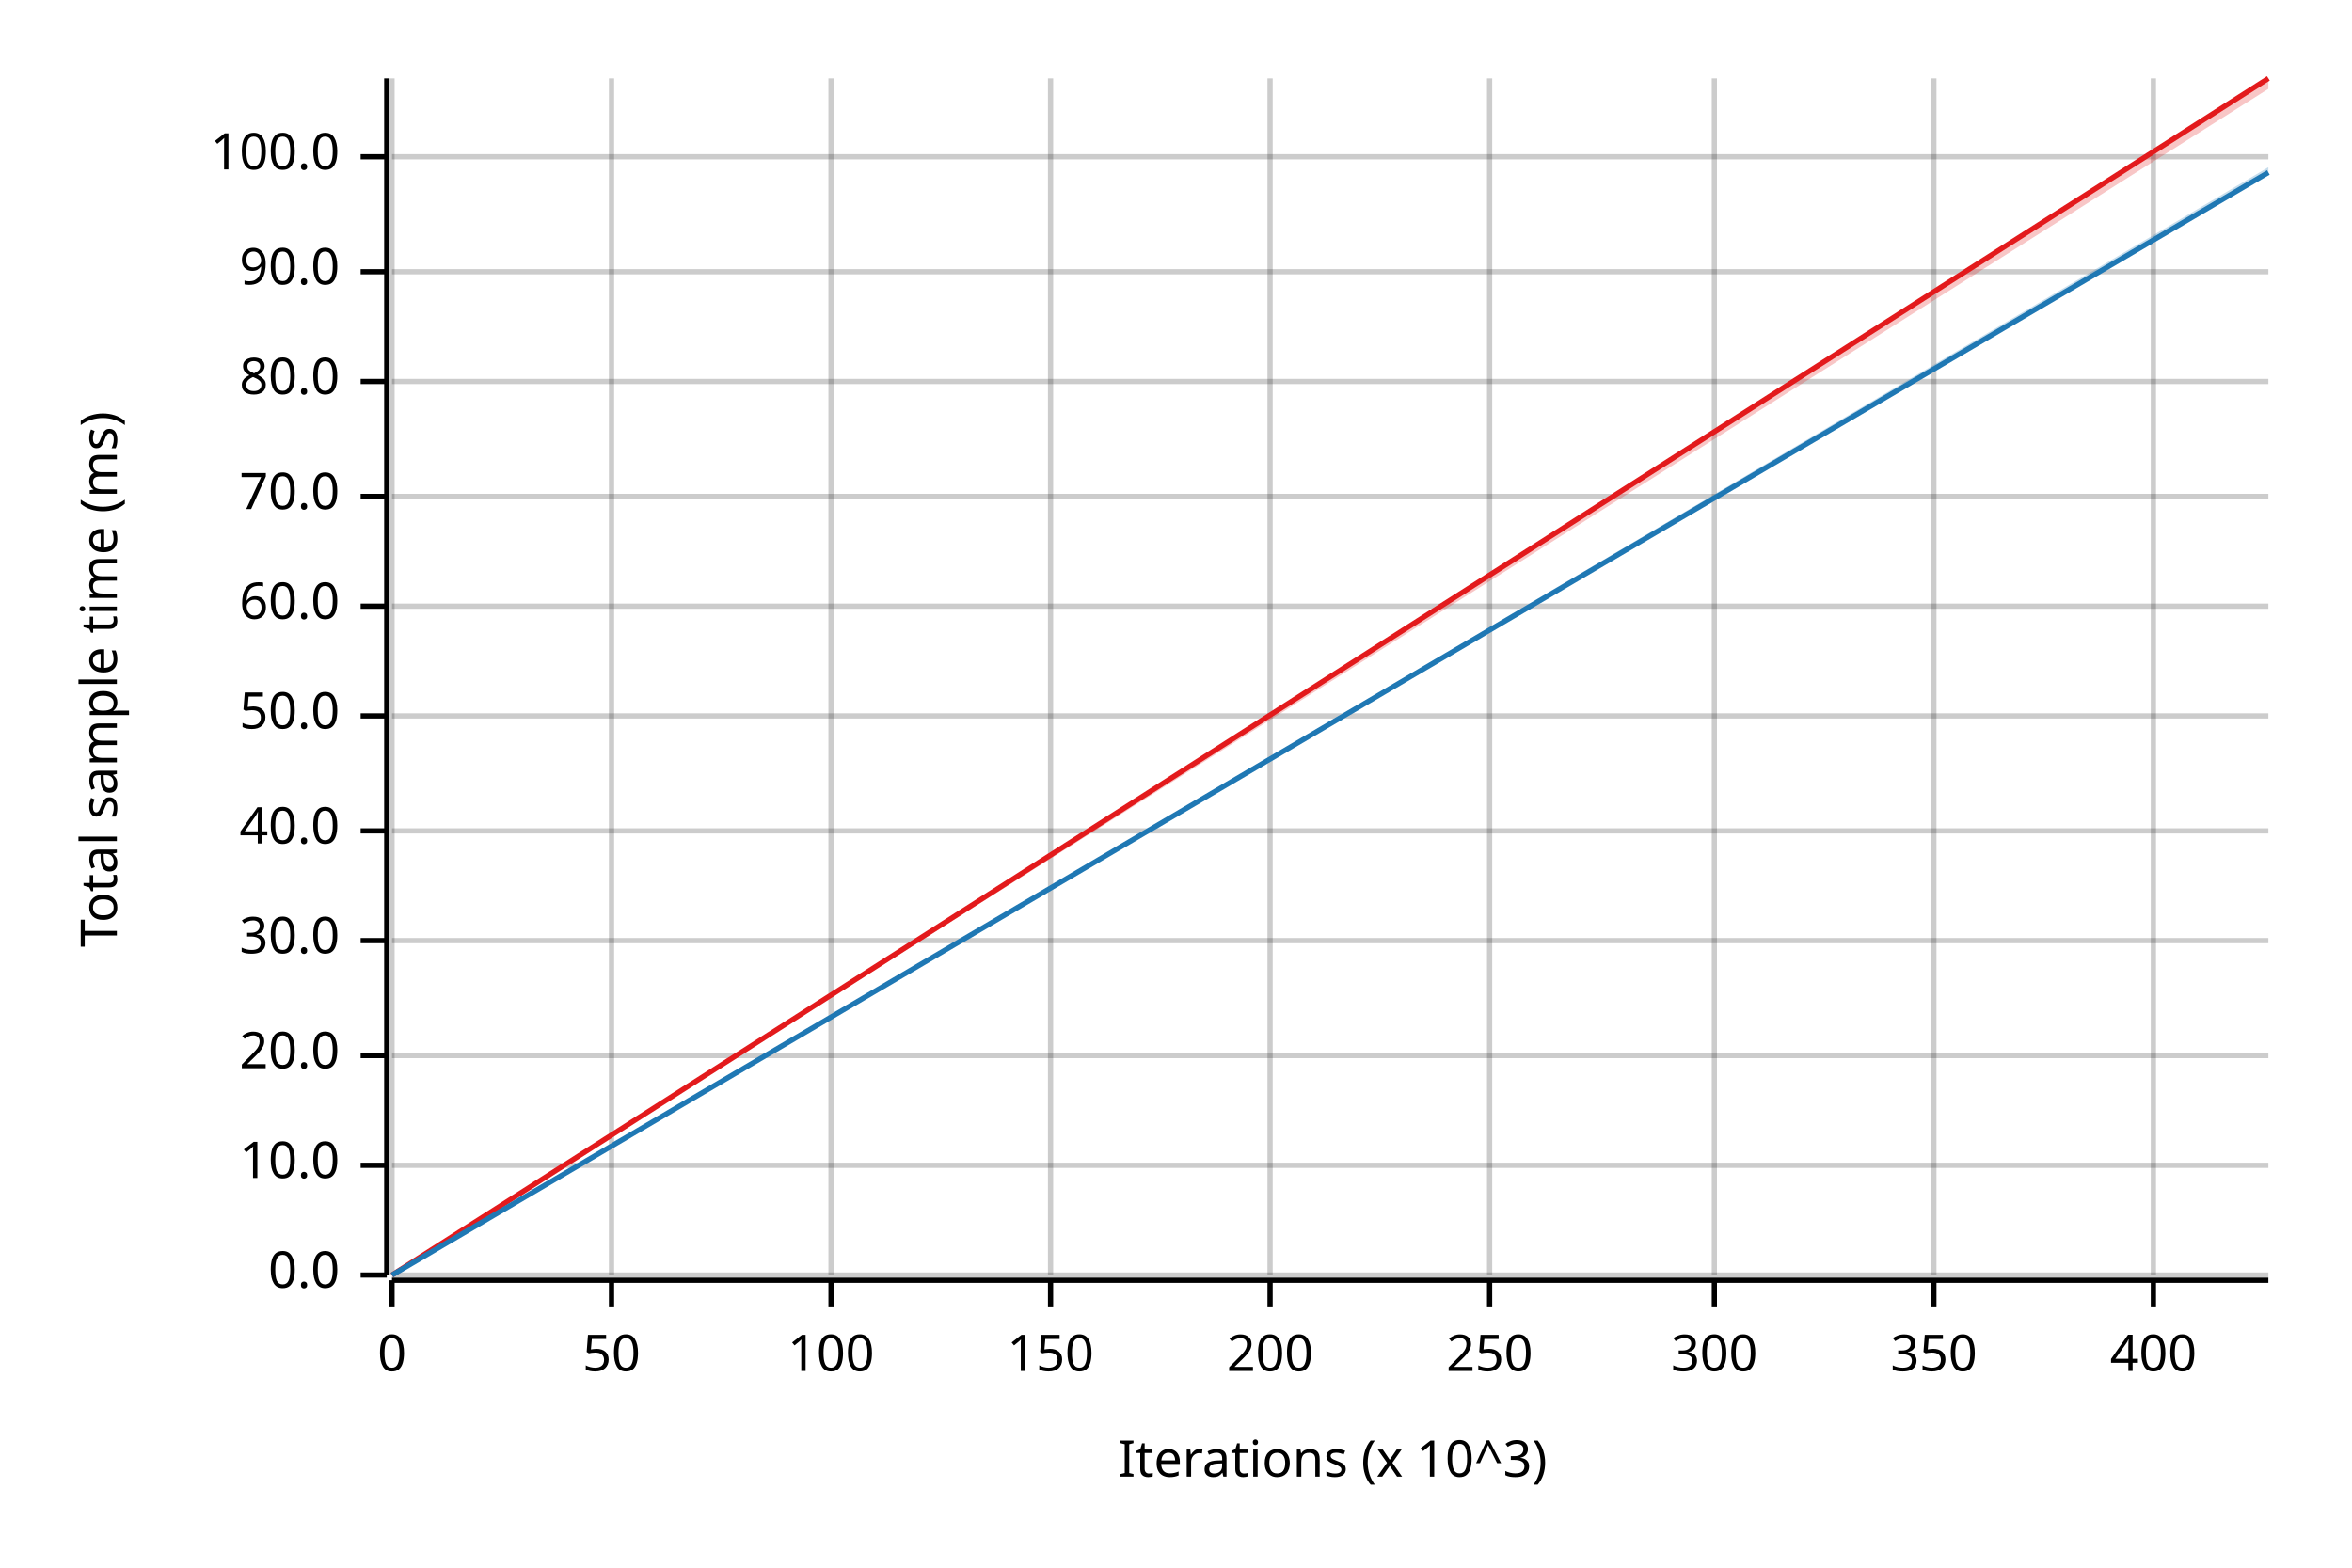
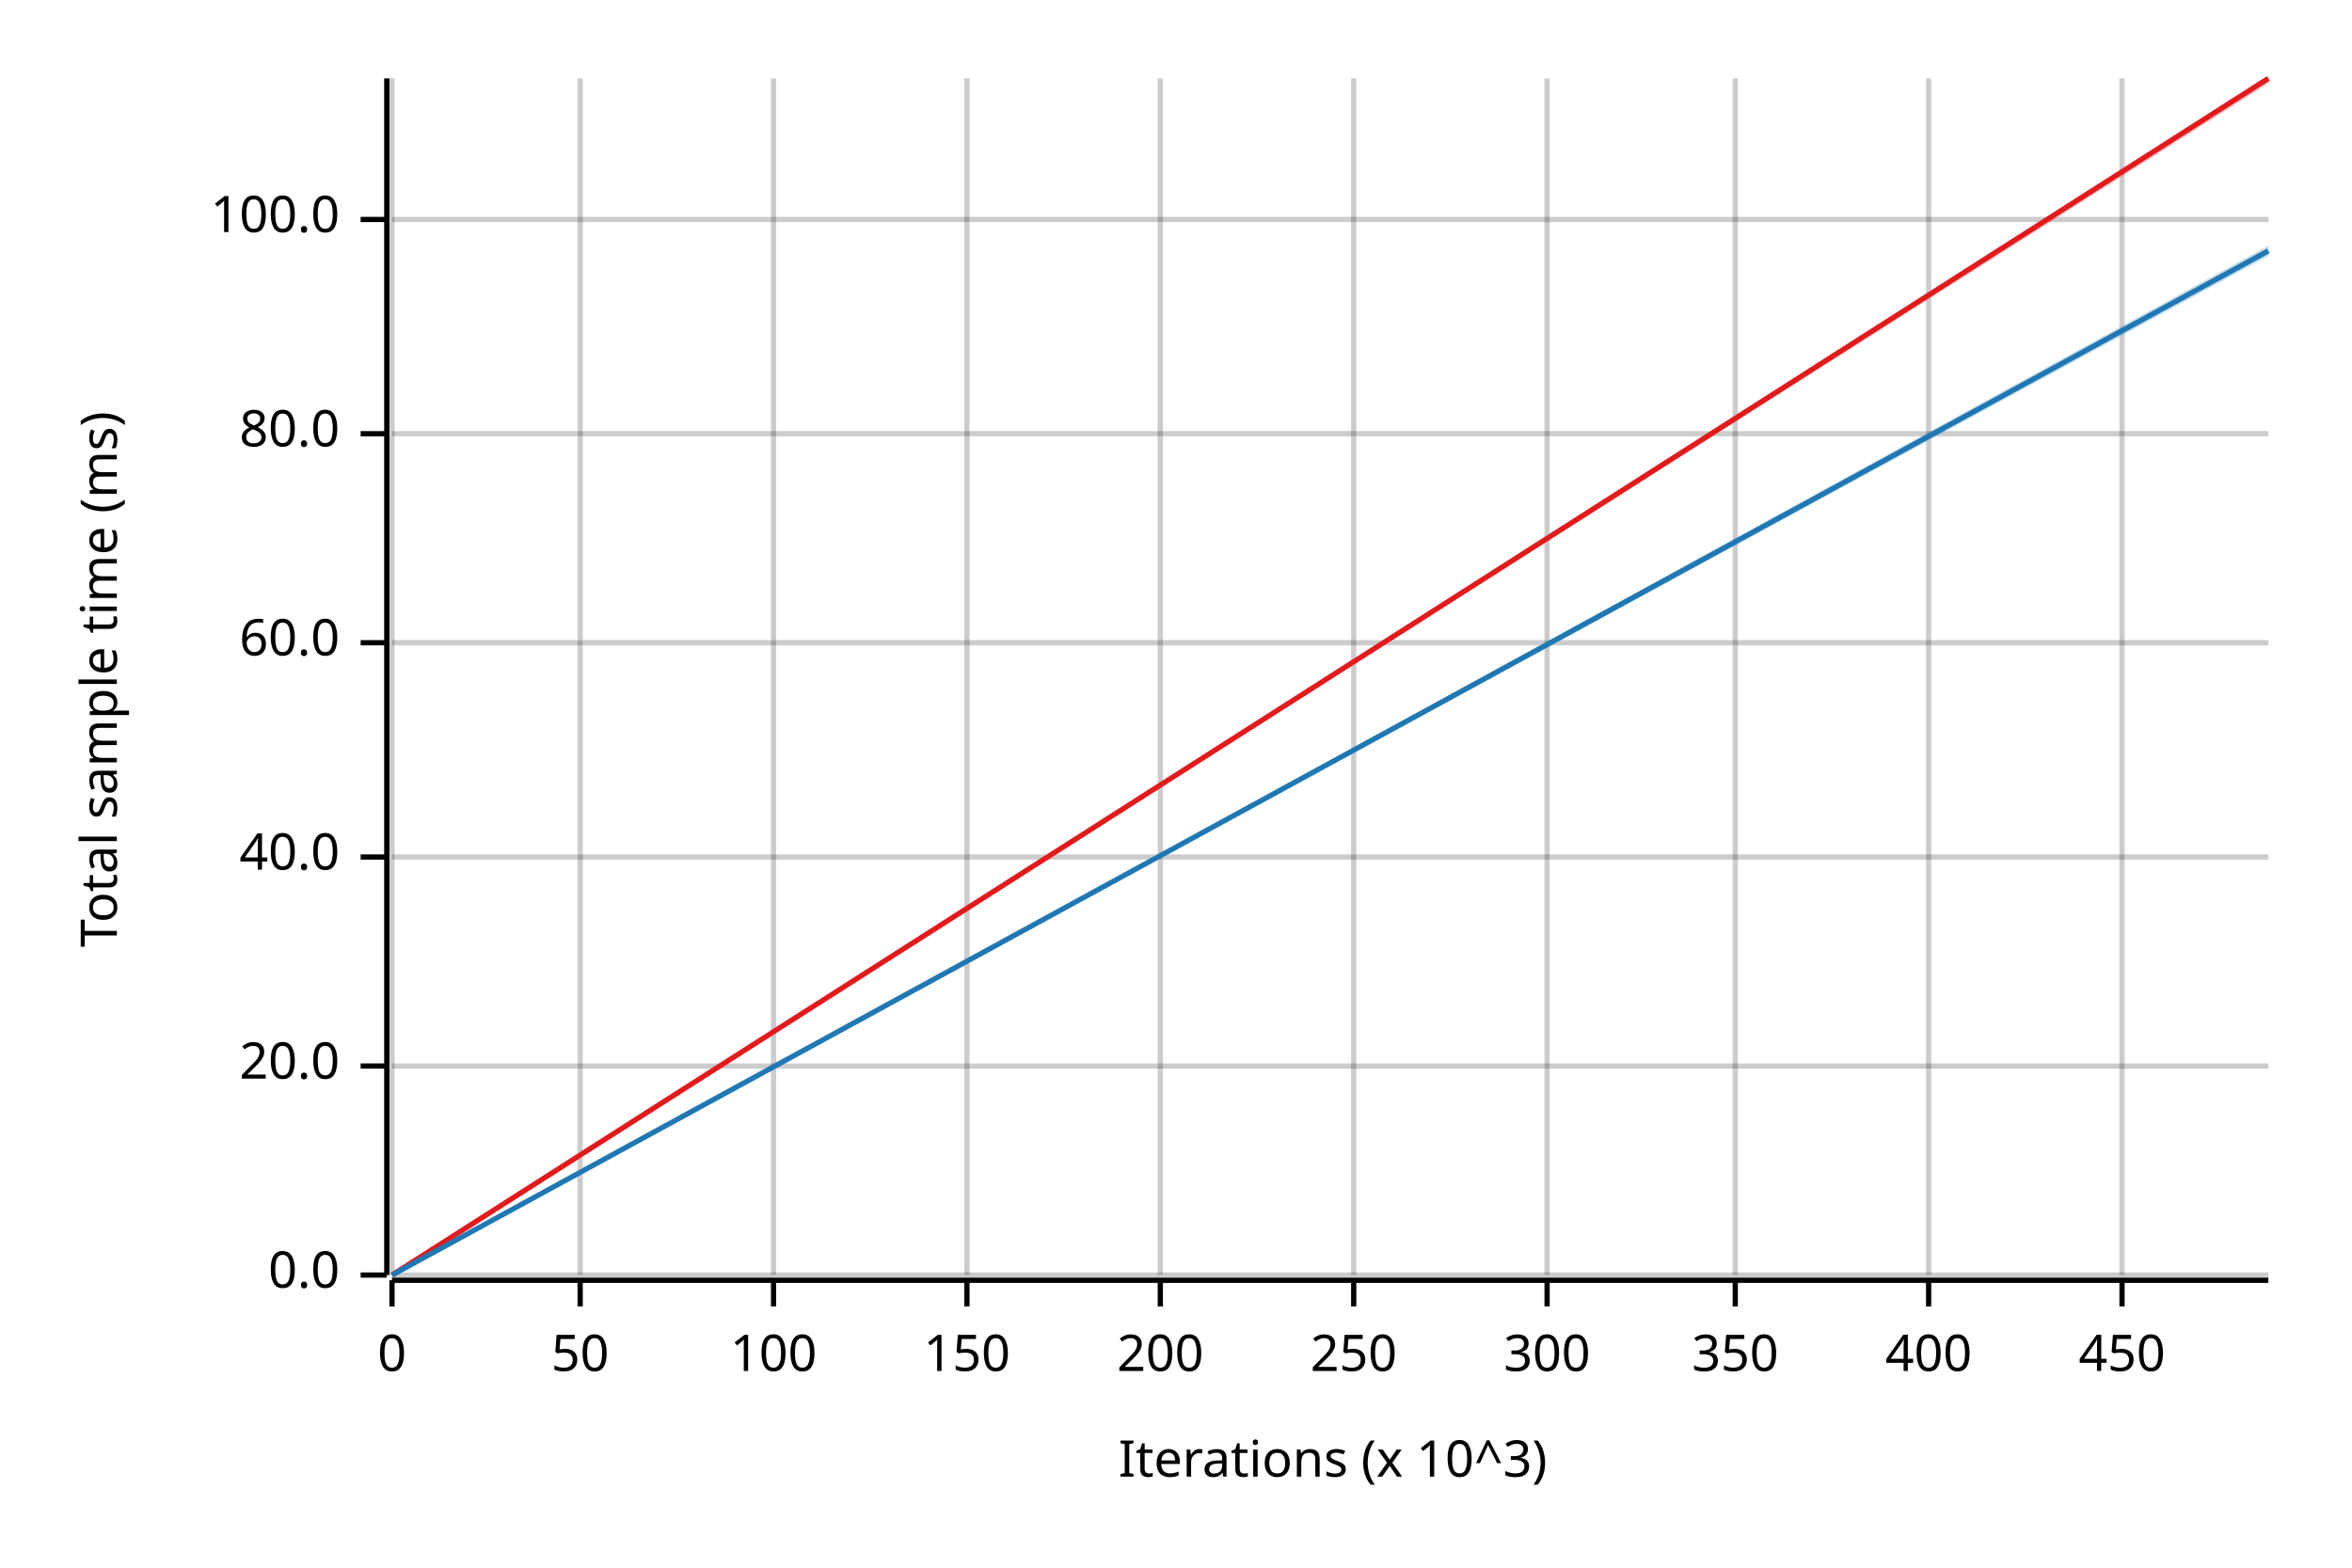
<svg xmlns="http://www.w3.org/2000/svg" width="450" height="300" viewBox="0 0 450 300">
  <text x="15" y="130" dy="0.76em" text-anchor="middle" font-family="sans-serif" font-size="9.677" opacity="1" fill="#000000" transform="rotate(270, 15, 130)">
Total sample time (ms)
</text>
  <text x="255" y="285" dy="-0.5ex" text-anchor="middle" font-family="sans-serif" font-size="9.677" opacity="1" fill="#000000">
Iterations (x 10^3)
</text>
  <line opacity="0.2" stroke="#000000" stroke-width="1" x1="75" y1="244" x2="75" y2="15" />
-   <line opacity="0.2" stroke="#000000" stroke-width="1" x1="117" y1="244" x2="117" y2="15" />
-   <line opacity="0.2" stroke="#000000" stroke-width="1" x1="159" y1="244" x2="159" y2="15" />
-   <line opacity="0.2" stroke="#000000" stroke-width="1" x1="201" y1="244" x2="201" y2="15" />
-   <line opacity="0.2" stroke="#000000" stroke-width="1" x1="243" y1="244" x2="243" y2="15" />
-   <line opacity="0.2" stroke="#000000" stroke-width="1" x1="285" y1="244" x2="285" y2="15" />
-   <line opacity="0.2" stroke="#000000" stroke-width="1" x1="328" y1="244" x2="328" y2="15" />
-   <line opacity="0.2" stroke="#000000" stroke-width="1" x1="370" y1="244" x2="370" y2="15" />
-   <line opacity="0.2" stroke="#000000" stroke-width="1" x1="412" y1="244" x2="412" y2="15" />
+   <line opacity="0.2" stroke="#000000" stroke-width="1" x1="111" y1="244" x2="111" y2="15" />
+   <line opacity="0.2" stroke="#000000" stroke-width="1" x1="148" y1="244" x2="148" y2="15" />
+   <line opacity="0.2" stroke="#000000" stroke-width="1" x1="185" y1="244" x2="185" y2="15" />
+   <line opacity="0.2" stroke="#000000" stroke-width="1" x1="222" y1="244" x2="222" y2="15" />
+   <line opacity="0.2" stroke="#000000" stroke-width="1" x1="259" y1="244" x2="259" y2="15" />
+   <line opacity="0.2" stroke="#000000" stroke-width="1" x1="296" y1="244" x2="296" y2="15" />
+   <line opacity="0.2" stroke="#000000" stroke-width="1" x1="332" y1="244" x2="332" y2="15" />
+   <line opacity="0.2" stroke="#000000" stroke-width="1" x1="369" y1="244" x2="369" y2="15" />
+   <line opacity="0.2" stroke="#000000" stroke-width="1" x1="406" y1="244" x2="406" y2="15" />
  <line opacity="0.2" stroke="#000000" stroke-width="1" x1="75" y1="244" x2="434" y2="244" />
-   <line opacity="0.2" stroke="#000000" stroke-width="1" x1="75" y1="223" x2="434" y2="223" />
-   <line opacity="0.2" stroke="#000000" stroke-width="1" x1="75" y1="202" x2="434" y2="202" />
-   <line opacity="0.2" stroke="#000000" stroke-width="1" x1="75" y1="180" x2="434" y2="180" />
-   <line opacity="0.2" stroke="#000000" stroke-width="1" x1="75" y1="159" x2="434" y2="159" />
-   <line opacity="0.2" stroke="#000000" stroke-width="1" x1="75" y1="137" x2="434" y2="137" />
-   <line opacity="0.2" stroke="#000000" stroke-width="1" x1="75" y1="116" x2="434" y2="116" />
-   <line opacity="0.2" stroke="#000000" stroke-width="1" x1="75" y1="95" x2="434" y2="95" />
-   <line opacity="0.2" stroke="#000000" stroke-width="1" x1="75" y1="73" x2="434" y2="73" />
-   <line opacity="0.2" stroke="#000000" stroke-width="1" x1="75" y1="52" x2="434" y2="52" />
-   <line opacity="0.2" stroke="#000000" stroke-width="1" x1="75" y1="30" x2="434" y2="30" />
+   <line opacity="0.2" stroke="#000000" stroke-width="1" x1="75" y1="204" x2="434" y2="204" />
+   <line opacity="0.2" stroke="#000000" stroke-width="1" x1="75" y1="164" x2="434" y2="164" />
+   <line opacity="0.2" stroke="#000000" stroke-width="1" x1="75" y1="123" x2="434" y2="123" />
+   <line opacity="0.2" stroke="#000000" stroke-width="1" x1="75" y1="83" x2="434" y2="83" />
+   <line opacity="0.2" stroke="#000000" stroke-width="1" x1="75" y1="42" x2="434" y2="42" />
  <polyline fill="none" opacity="1" stroke="#000000" stroke-width="1" points="74,15 74,244 " />
  <text x="65" y="244" dy="0.5ex" text-anchor="end" font-family="sans-serif" font-size="9.677" opacity="1" fill="#000000">
0.0
</text>
  <polyline fill="none" opacity="1" stroke="#000000" stroke-width="1" points="69,244 74,244 " />
-   <text x="65" y="223" dy="0.5ex" text-anchor="end" font-family="sans-serif" font-size="9.677" opacity="1" fill="#000000">
- 10.0
- </text>
-   <polyline fill="none" opacity="1" stroke="#000000" stroke-width="1" points="69,223 74,223 " />
-   <text x="65" y="202" dy="0.5ex" text-anchor="end" font-family="sans-serif" font-size="9.677" opacity="1" fill="#000000">
+   <text x="65" y="204" dy="0.5ex" text-anchor="end" font-family="sans-serif" font-size="9.677" opacity="1" fill="#000000">
20.0
</text>
-   <polyline fill="none" opacity="1" stroke="#000000" stroke-width="1" points="69,202 74,202 " />
-   <text x="65" y="180" dy="0.5ex" text-anchor="end" font-family="sans-serif" font-size="9.677" opacity="1" fill="#000000">
- 30.0
- </text>
-   <polyline fill="none" opacity="1" stroke="#000000" stroke-width="1" points="69,180 74,180 " />
-   <text x="65" y="159" dy="0.5ex" text-anchor="end" font-family="sans-serif" font-size="9.677" opacity="1" fill="#000000">
+   <polyline fill="none" opacity="1" stroke="#000000" stroke-width="1" points="69,204 74,204 " />
+   <text x="65" y="164" dy="0.5ex" text-anchor="end" font-family="sans-serif" font-size="9.677" opacity="1" fill="#000000">
40.0
</text>
-   <polyline fill="none" opacity="1" stroke="#000000" stroke-width="1" points="69,159 74,159 " />
-   <text x="65" y="137" dy="0.5ex" text-anchor="end" font-family="sans-serif" font-size="9.677" opacity="1" fill="#000000">
- 50.0
- </text>
-   <polyline fill="none" opacity="1" stroke="#000000" stroke-width="1" points="69,137 74,137 " />
-   <text x="65" y="116" dy="0.5ex" text-anchor="end" font-family="sans-serif" font-size="9.677" opacity="1" fill="#000000">
+   <polyline fill="none" opacity="1" stroke="#000000" stroke-width="1" points="69,164 74,164 " />
+   <text x="65" y="123" dy="0.5ex" text-anchor="end" font-family="sans-serif" font-size="9.677" opacity="1" fill="#000000">
60.0
</text>
-   <polyline fill="none" opacity="1" stroke="#000000" stroke-width="1" points="69,116 74,116 " />
-   <text x="65" y="95" dy="0.5ex" text-anchor="end" font-family="sans-serif" font-size="9.677" opacity="1" fill="#000000">
- 70.0
- </text>
-   <polyline fill="none" opacity="1" stroke="#000000" stroke-width="1" points="69,95 74,95 " />
-   <text x="65" y="73" dy="0.5ex" text-anchor="end" font-family="sans-serif" font-size="9.677" opacity="1" fill="#000000">
+   <polyline fill="none" opacity="1" stroke="#000000" stroke-width="1" points="69,123 74,123 " />
+   <text x="65" y="83" dy="0.5ex" text-anchor="end" font-family="sans-serif" font-size="9.677" opacity="1" fill="#000000">
80.0
</text>
-   <polyline fill="none" opacity="1" stroke="#000000" stroke-width="1" points="69,73 74,73 " />
-   <text x="65" y="52" dy="0.5ex" text-anchor="end" font-family="sans-serif" font-size="9.677" opacity="1" fill="#000000">
- 90.0
- </text>
-   <polyline fill="none" opacity="1" stroke="#000000" stroke-width="1" points="69,52 74,52 " />
-   <text x="65" y="30" dy="0.5ex" text-anchor="end" font-family="sans-serif" font-size="9.677" opacity="1" fill="#000000">
+   <polyline fill="none" opacity="1" stroke="#000000" stroke-width="1" points="69,83 74,83 " />
+   <text x="65" y="42" dy="0.5ex" text-anchor="end" font-family="sans-serif" font-size="9.677" opacity="1" fill="#000000">
100.0
</text>
-   <polyline fill="none" opacity="1" stroke="#000000" stroke-width="1" points="69,30 74,30 " />
+   <polyline fill="none" opacity="1" stroke="#000000" stroke-width="1" points="69,42 74,42 " />
  <polyline fill="none" opacity="1" stroke="#000000" stroke-width="1" points="75,245 434,245 " />
  <text x="75" y="255" dy="0.76em" text-anchor="middle" font-family="sans-serif" font-size="9.677" opacity="1" fill="#000000">
0
</text>
  <polyline fill="none" opacity="1" stroke="#000000" stroke-width="1" points="75,245 75,250 " />
-   <text x="117" y="255" dy="0.76em" text-anchor="middle" font-family="sans-serif" font-size="9.677" opacity="1" fill="#000000">
+   <text x="111" y="255" dy="0.76em" text-anchor="middle" font-family="sans-serif" font-size="9.677" opacity="1" fill="#000000">
50
</text>
-   <polyline fill="none" opacity="1" stroke="#000000" stroke-width="1" points="117,245 117,250 " />
-   <text x="159" y="255" dy="0.76em" text-anchor="middle" font-family="sans-serif" font-size="9.677" opacity="1" fill="#000000">
+   <polyline fill="none" opacity="1" stroke="#000000" stroke-width="1" points="111,245 111,250 " />
+   <text x="148" y="255" dy="0.76em" text-anchor="middle" font-family="sans-serif" font-size="9.677" opacity="1" fill="#000000">
100
</text>
-   <polyline fill="none" opacity="1" stroke="#000000" stroke-width="1" points="159,245 159,250 " />
-   <text x="201" y="255" dy="0.76em" text-anchor="middle" font-family="sans-serif" font-size="9.677" opacity="1" fill="#000000">
+   <polyline fill="none" opacity="1" stroke="#000000" stroke-width="1" points="148,245 148,250 " />
+   <text x="185" y="255" dy="0.76em" text-anchor="middle" font-family="sans-serif" font-size="9.677" opacity="1" fill="#000000">
150
</text>
-   <polyline fill="none" opacity="1" stroke="#000000" stroke-width="1" points="201,245 201,250 " />
-   <text x="243" y="255" dy="0.76em" text-anchor="middle" font-family="sans-serif" font-size="9.677" opacity="1" fill="#000000">
+   <polyline fill="none" opacity="1" stroke="#000000" stroke-width="1" points="185,245 185,250 " />
+   <text x="222" y="255" dy="0.76em" text-anchor="middle" font-family="sans-serif" font-size="9.677" opacity="1" fill="#000000">
200
</text>
-   <polyline fill="none" opacity="1" stroke="#000000" stroke-width="1" points="243,245 243,250 " />
-   <text x="285" y="255" dy="0.76em" text-anchor="middle" font-family="sans-serif" font-size="9.677" opacity="1" fill="#000000">
+   <polyline fill="none" opacity="1" stroke="#000000" stroke-width="1" points="222,245 222,250 " />
+   <text x="259" y="255" dy="0.76em" text-anchor="middle" font-family="sans-serif" font-size="9.677" opacity="1" fill="#000000">
250
</text>
-   <polyline fill="none" opacity="1" stroke="#000000" stroke-width="1" points="285,245 285,250 " />
-   <text x="328" y="255" dy="0.76em" text-anchor="middle" font-family="sans-serif" font-size="9.677" opacity="1" fill="#000000">
+   <polyline fill="none" opacity="1" stroke="#000000" stroke-width="1" points="259,245 259,250 " />
+   <text x="296" y="255" dy="0.76em" text-anchor="middle" font-family="sans-serif" font-size="9.677" opacity="1" fill="#000000">
300
</text>
-   <polyline fill="none" opacity="1" stroke="#000000" stroke-width="1" points="328,245 328,250 " />
-   <text x="370" y="255" dy="0.76em" text-anchor="middle" font-family="sans-serif" font-size="9.677" opacity="1" fill="#000000">
+   <polyline fill="none" opacity="1" stroke="#000000" stroke-width="1" points="296,245 296,250 " />
+   <text x="332" y="255" dy="0.76em" text-anchor="middle" font-family="sans-serif" font-size="9.677" opacity="1" fill="#000000">
350
</text>
-   <polyline fill="none" opacity="1" stroke="#000000" stroke-width="1" points="370,245 370,250 " />
-   <text x="412" y="255" dy="0.76em" text-anchor="middle" font-family="sans-serif" font-size="9.677" opacity="1" fill="#000000">
+   <polyline fill="none" opacity="1" stroke="#000000" stroke-width="1" points="332,245 332,250 " />
+   <text x="369" y="255" dy="0.76em" text-anchor="middle" font-family="sans-serif" font-size="9.677" opacity="1" fill="#000000">
400
</text>
-   <polyline fill="none" opacity="1" stroke="#000000" stroke-width="1" points="412,245 412,250 " />
+   <polyline fill="none" opacity="1" stroke="#000000" stroke-width="1" points="369,245 369,250 " />
+   <text x="406" y="255" dy="0.76em" text-anchor="middle" font-family="sans-serif" font-size="9.677" opacity="1" fill="#000000">
+ 450
+ </text>
+   <polyline fill="none" opacity="1" stroke="#000000" stroke-width="1" points="406,245 406,250 " />
  <polyline fill="none" opacity="1" stroke="#E31A1C" stroke-width="1" points="75,244 434,15 " />
-   <polygon opacity="0.25" fill="#E31A1C" points="75,244 434,17 434,15 " />
-   <polyline fill="none" opacity="1" stroke="#1F78B4" stroke-width="1" points="75,244 434,33 " />
-   <polygon opacity="0.25" fill="#1F78B4" points="75,244 434,33 434,32 " />
+   <polygon opacity="0.25" fill="#E31A1C" points="75,244 434,16 434,15 " />
+   <polyline fill="none" opacity="1" stroke="#1F78B4" stroke-width="1" points="75,244 434,48 " />
+   <polygon opacity="0.25" fill="#1F78B4" points="75,244 434,49 434,47 " />
</svg>
